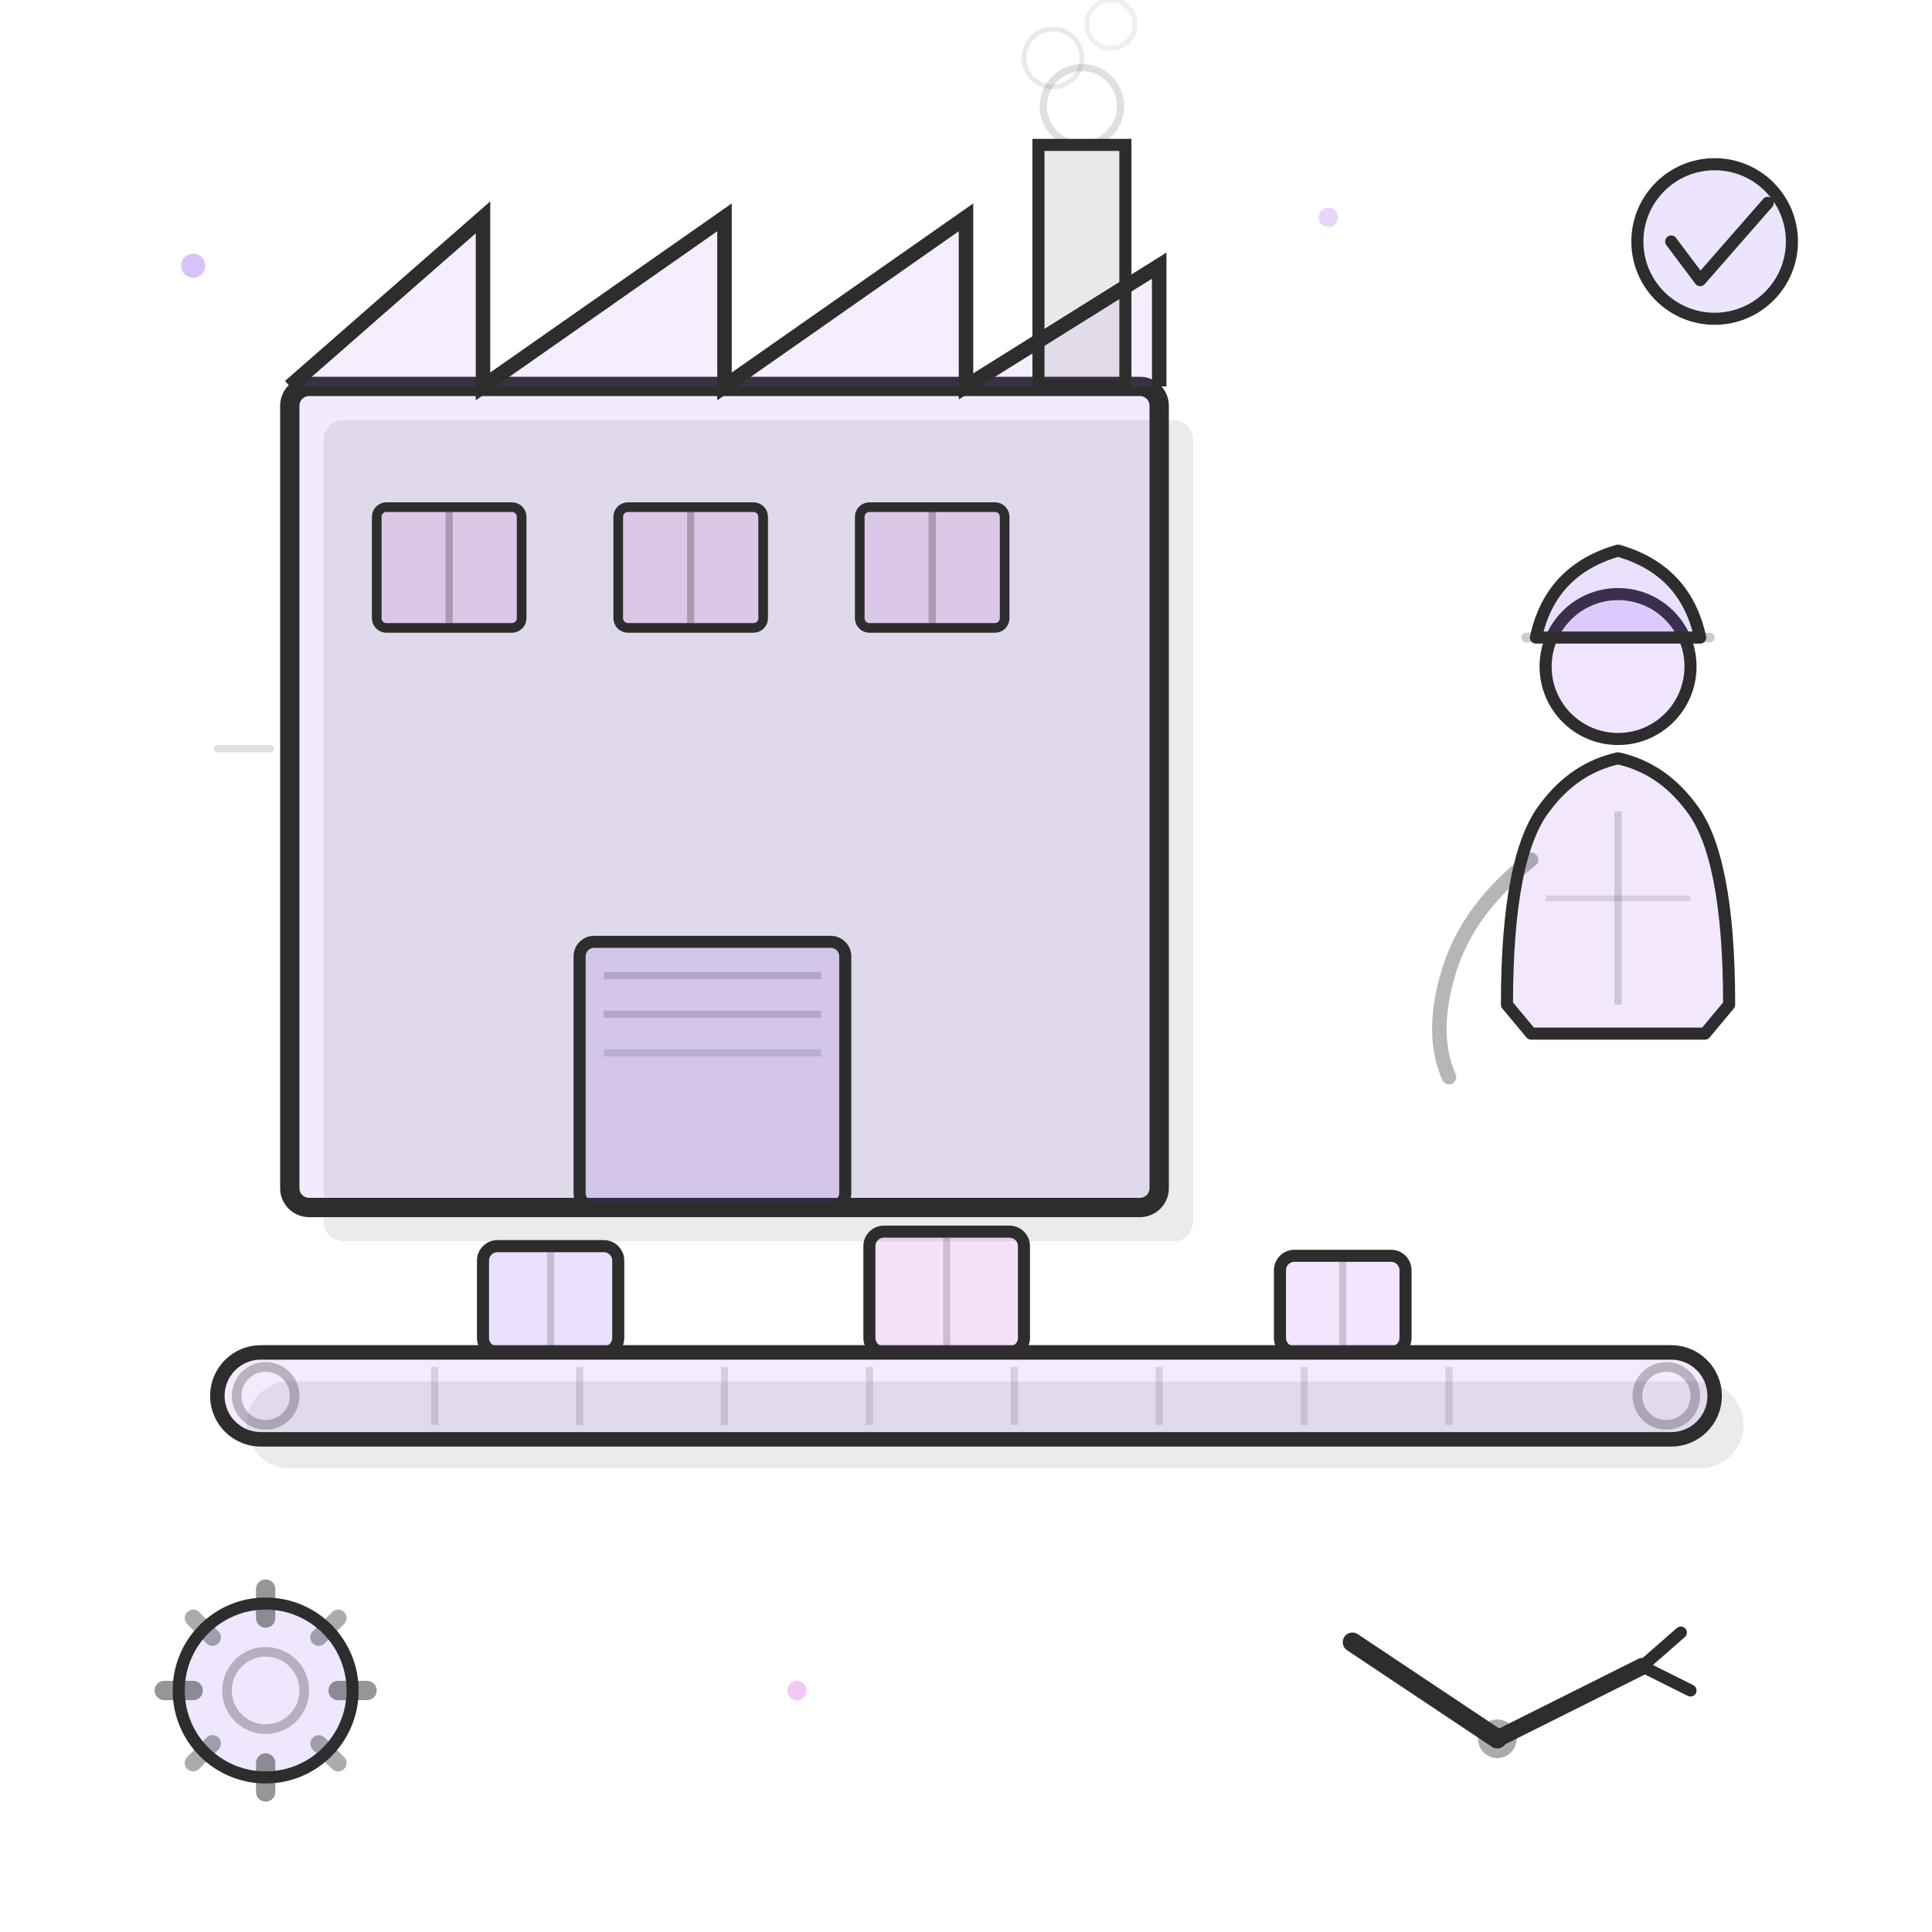
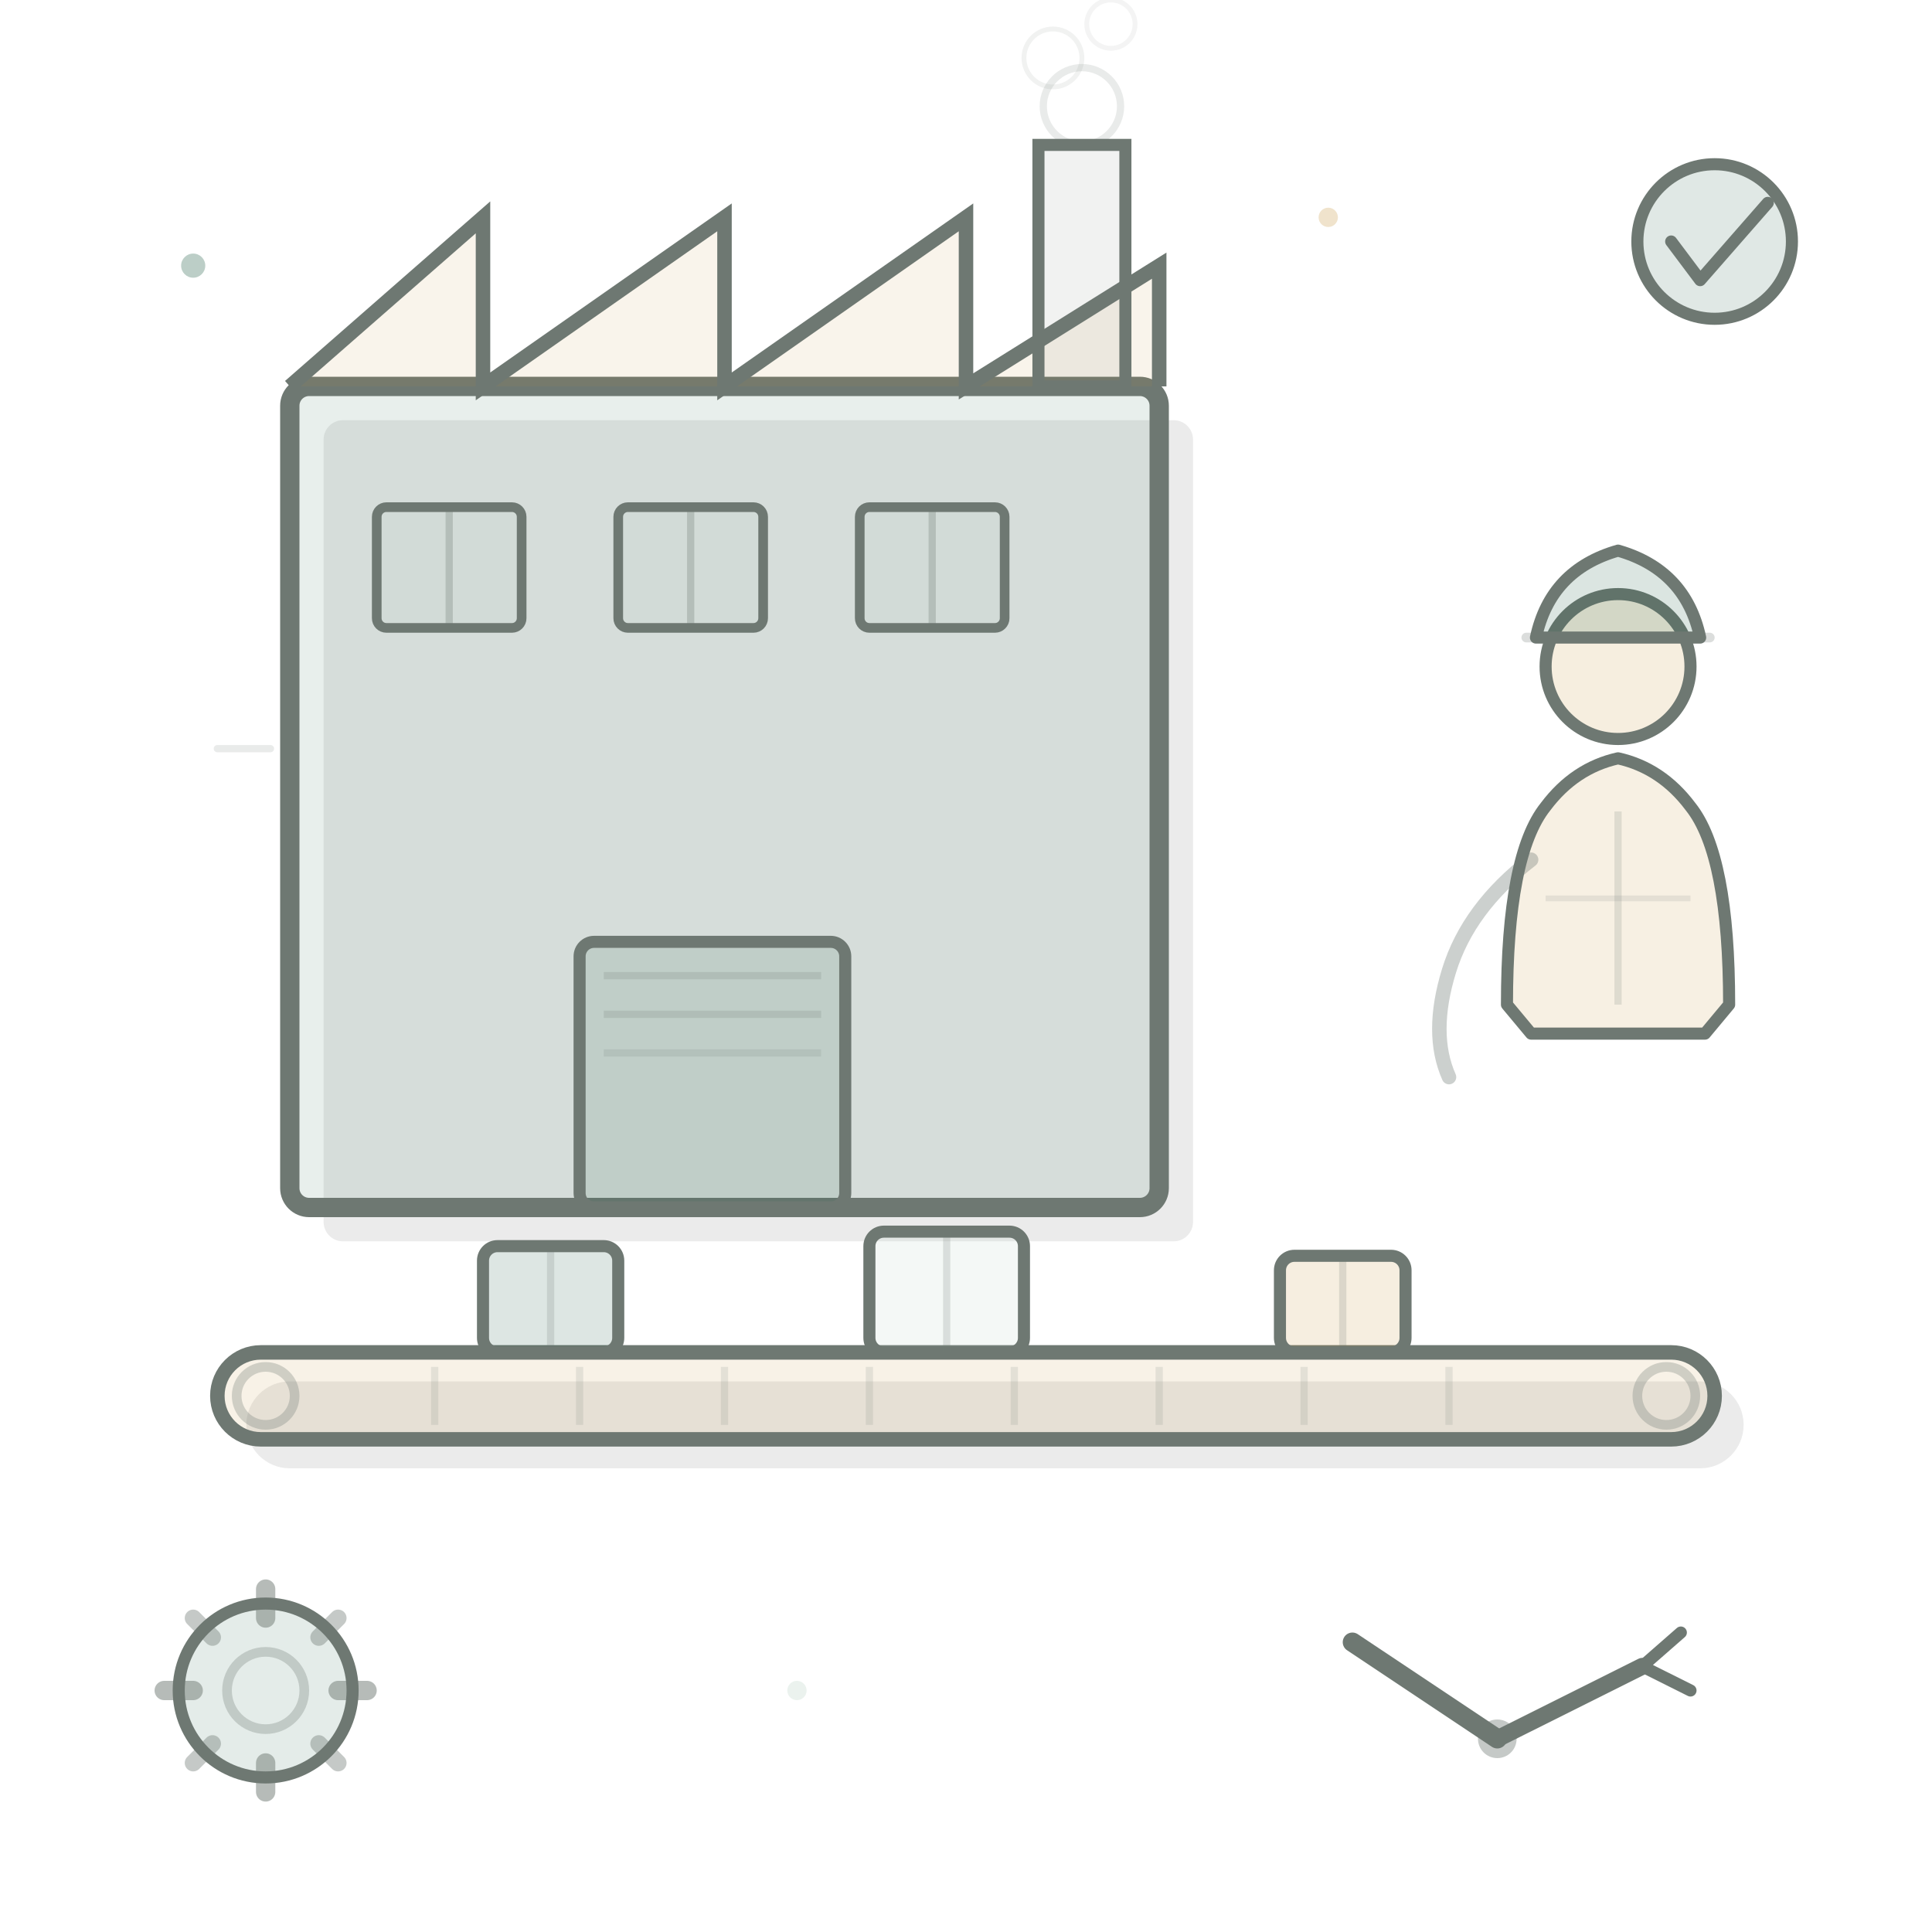
<svg xmlns="http://www.w3.org/2000/svg" viewBox="0 0 400 400" fill="none">
  <rect x="63" y="83" width="180" height="170" rx="4" fill="#000" opacity="0.08" transform="translate(4,4)" />
-   <rect x="60" y="80" width="180" height="170" rx="4" stroke="#2E2D2D" stroke-width="4" fill="#7C3AED" fill-opacity="0.10" />
-   <path d="M60 80 L100 45 L100 80 L150 45 L150 80 L200 45 L200 80 L240 55 L240 80" stroke="#2E2D2D" stroke-width="3" fill="#A855F7" fill-opacity="0.10" />
-   <rect x="78" y="105" width="30" height="25" rx="2" stroke="#2E2D2D" stroke-width="2" fill="#C026D3" fill-opacity="0.10" />
-   <line x1="93" y1="105" x2="93" y2="130" stroke="#2E2D2D" stroke-width="1.5" opacity="0.3" />
-   <rect x="128" y="105" width="30" height="25" rx="2" stroke="#2E2D2D" stroke-width="2" fill="#C026D3" fill-opacity="0.10" />
-   <line x1="143" y1="105" x2="143" y2="130" stroke="#2E2D2D" stroke-width="1.5" opacity="0.3" />
-   <rect x="178" y="105" width="30" height="25" rx="2" stroke="#2E2D2D" stroke-width="2" fill="#C026D3" fill-opacity="0.10" />
-   <line x1="193" y1="105" x2="193" y2="130" stroke="#2E2D2D" stroke-width="1.5" opacity="0.3" />
-   <rect x="215" y="30" width="18" height="50" stroke="#2E2D2D" stroke-width="2.5" fill="#2E2D2D" fill-opacity="0.1" />
-   <circle cx="224" cy="22" r="8" stroke="#2E2D2D" stroke-width="1.5" fill="none" opacity="0.15" />
-   <circle cx="218" cy="12" r="6" stroke="#2E2D2D" stroke-width="1" fill="none" opacity="0.1" />
-   <circle cx="230" cy="5" r="5" stroke="#2E2D2D" stroke-width="1" fill="none" opacity="0.08" />
-   <rect x="120" y="195" width="55" height="55" rx="3" stroke="#2E2D2D" stroke-width="2.5" fill="#7C3AED" fill-opacity="0.12" />
-   <line x1="125" y1="202" x2="170" y2="202" stroke="#2E2D2D" stroke-width="1.5" opacity="0.2" />
-   <line x1="125" y1="210" x2="170" y2="210" stroke="#2E2D2D" stroke-width="1.5" opacity="0.2" />
-   <line x1="125" y1="218" x2="170" y2="218" stroke="#2E2D2D" stroke-width="1.5" opacity="0.15" />
+   <rect x="60" y="80" width="180" height="170" rx="4" stroke="#6E7872" stroke-width="4" fill="#1D5C43" fill-opacity="0.10" />
+   <path d="M60 80 L100 45 L100 80 L150 45 L150 80 L200 45 L200 80 L240 55 L240 80" stroke="#6E7872" stroke-width="3" fill="#C39033" fill-opacity="0.10" />
+   <rect x="78" y="105" width="30" height="25" rx="2" stroke="#6E7872" stroke-width="2" fill="#AFCDBB" fill-opacity="0.10" />
+   <line x1="93" y1="105" x2="93" y2="130" stroke="#6E7872" stroke-width="1.5" opacity="0.3" />
+   <rect x="128" y="105" width="30" height="25" rx="2" stroke="#6E7872" stroke-width="2" fill="#AFCDBB" fill-opacity="0.10" />
+   <line x1="143" y1="105" x2="143" y2="130" stroke="#6E7872" stroke-width="1.5" opacity="0.3" />
+   <rect x="178" y="105" width="30" height="25" rx="2" stroke="#6E7872" stroke-width="2" fill="#AFCDBB" fill-opacity="0.10" />
+   <line x1="193" y1="105" x2="193" y2="130" stroke="#6E7872" stroke-width="1.5" opacity="0.3" />
+   <rect x="215" y="30" width="18" height="50" stroke="#6E7872" stroke-width="2.5" fill="#6E7872" fill-opacity="0.1" />
+   <circle cx="224" cy="22" r="8" stroke="#6E7872" stroke-width="1.5" fill="none" opacity="0.15" />
+   <circle cx="218" cy="12" r="6" stroke="#6E7872" stroke-width="1" fill="none" opacity="0.1" />
+   <circle cx="230" cy="5" r="5" stroke="#6E7872" stroke-width="1" fill="none" opacity="0.08" />
+   <rect x="120" y="195" width="55" height="55" rx="3" stroke="#6E7872" stroke-width="2.5" fill="#1D5C43" fill-opacity="0.12" />
+   <line x1="125" y1="202" x2="170" y2="202" stroke="#6E7872" stroke-width="1.5" opacity="0.2" />
+   <line x1="125" y1="210" x2="170" y2="210" stroke="#6E7872" stroke-width="1.5" opacity="0.2" />
+   <line x1="125" y1="218" x2="170" y2="218" stroke="#6E7872" stroke-width="1.5" opacity="0.15" />
  <rect x="48" y="283" width="310" height="18" rx="9" fill="#000" opacity="0.08" transform="translate(3,3)" />
-   <rect x="45" y="280" width="310" height="18" rx="9" stroke="#2E2D2D" stroke-width="3" fill="#A855F7" fill-opacity="0.12" />
-   <circle cx="55" cy="289" r="6" stroke="#2E2D2D" stroke-width="2" fill="none" opacity="0.3" />
-   <circle cx="345" cy="289" r="6" stroke="#2E2D2D" stroke-width="2" fill="none" opacity="0.3" />
-   <line x1="90" y1="283" x2="90" y2="295" stroke="#2E2D2D" stroke-width="1.5" opacity="0.15" />
-   <line x1="120" y1="283" x2="120" y2="295" stroke="#2E2D2D" stroke-width="1.5" opacity="0.15" />
-   <line x1="150" y1="283" x2="150" y2="295" stroke="#2E2D2D" stroke-width="1.5" opacity="0.15" />
-   <line x1="180" y1="283" x2="180" y2="295" stroke="#2E2D2D" stroke-width="1.5" opacity="0.15" />
-   <line x1="210" y1="283" x2="210" y2="295" stroke="#2E2D2D" stroke-width="1.5" opacity="0.15" />
-   <line x1="240" y1="283" x2="240" y2="295" stroke="#2E2D2D" stroke-width="1.5" opacity="0.15" />
-   <line x1="270" y1="283" x2="270" y2="295" stroke="#2E2D2D" stroke-width="1.5" opacity="0.15" />
-   <line x1="300" y1="283" x2="300" y2="295" stroke="#2E2D2D" stroke-width="1.5" opacity="0.15" />
-   <rect x="100" y="258" width="28" height="22" rx="3" stroke="#2E2D2D" stroke-width="2.5" fill="#7C3AED" fill-opacity="0.15" />
-   <line x1="114" y1="258" x2="114" y2="280" stroke="#2E2D2D" stroke-width="1.5" opacity="0.2" />
-   <rect x="180" y="255" width="32" height="25" rx="3" stroke="#2E2D2D" stroke-width="2.5" fill="#C026D3" fill-opacity="0.14" />
-   <line x1="196" y1="255" x2="196" y2="280" stroke="#2E2D2D" stroke-width="1.5" opacity="0.2" />
-   <rect x="265" y="260" width="26" height="20" rx="3" stroke="#2E2D2D" stroke-width="2.5" fill="#A855F7" fill-opacity="0.15" />
-   <line x1="278" y1="260" x2="278" y2="280" stroke="#2E2D2D" stroke-width="1.5" opacity="0.2" />
-   <circle cx="335" cy="138" r="15" stroke="#2E2D2D" stroke-width="2.5" fill="#A855F7" fill-opacity="0.16" />
-   <path d="M318 132 Q321 118 335 114 Q349 118 352 132 Z" stroke="#2E2D2D" stroke-width="2.5" fill="#7C3AED" fill-opacity="0.16" stroke-linejoin="round" />
-   <line x1="316" y1="132" x2="354" y2="132" stroke="#2E2D2D" stroke-width="2" stroke-linecap="round" opacity="0.25" />
-   <path d="M312 208 Q312 177 320 167 Q326 159 335 157 Q344 159 350 167 Q358 177 358 208 L353 214 L317 214 Z" stroke="#2E2D2D" stroke-width="2.5" fill="#A855F7" fill-opacity="0.14" stroke-linejoin="round" />
-   <line x1="335" y1="168" x2="335" y2="208" stroke="#2E2D2D" stroke-width="1.5" opacity="0.18" />
-   <line x1="320" y1="186" x2="350" y2="186" stroke="#2E2D2D" stroke-width="1.2" opacity="0.14" />
-   <path d="M317 178 Q304 188 300 201 Q296 214 300 223" stroke="#2E2D2D" stroke-width="3" fill="none" stroke-linecap="round" opacity="0.35" />
-   <circle cx="55" cy="350" r="18" stroke="#2E2D2D" stroke-width="2.5" fill="#7C3AED" fill-opacity="0.12" />
-   <circle cx="55" cy="350" r="8" stroke="#2E2D2D" stroke-width="2" fill="none" opacity="0.3" />
-   <line x1="55" y1="329" x2="55" y2="335" stroke="#2E2D2D" stroke-width="4" stroke-linecap="round" opacity="0.5" />
-   <line x1="55" y1="365" x2="55" y2="371" stroke="#2E2D2D" stroke-width="4" stroke-linecap="round" opacity="0.5" />
-   <line x1="34" y1="350" x2="40" y2="350" stroke="#2E2D2D" stroke-width="4" stroke-linecap="round" opacity="0.5" />
-   <line x1="70" y1="350" x2="76" y2="350" stroke="#2E2D2D" stroke-width="4" stroke-linecap="round" opacity="0.5" />
-   <line x1="40" y1="335" x2="44" y2="339" stroke="#2E2D2D" stroke-width="3.5" stroke-linecap="round" opacity="0.4" />
-   <line x1="66" y1="361" x2="70" y2="365" stroke="#2E2D2D" stroke-width="3.5" stroke-linecap="round" opacity="0.4" />
-   <line x1="40" y1="365" x2="44" y2="361" stroke="#2E2D2D" stroke-width="3.5" stroke-linecap="round" opacity="0.4" />
-   <line x1="66" y1="339" x2="70" y2="335" stroke="#2E2D2D" stroke-width="3.5" stroke-linecap="round" opacity="0.4" />
-   <line x1="280" y1="340" x2="310" y2="360" stroke="#2E2D2D" stroke-width="4" stroke-linecap="round" />
-   <line x1="310" y1="360" x2="340" y2="345" stroke="#2E2D2D" stroke-width="3.5" stroke-linecap="round" />
-   <circle cx="310" cy="360" r="4" fill="#2E2D2D" opacity="0.4" />
-   <path d="M340 345 L348 338 M340 345 L350 350" stroke="#2E2D2D" stroke-width="2.5" stroke-linecap="round" />
-   <circle cx="355" cy="50" r="16" stroke="#2E2D2D" stroke-width="2.5" fill="#7C3AED" fill-opacity="0.14" />
-   <polyline points="346,50 352,58 366,42" stroke="#2E2D2D" stroke-width="2.5" fill="none" stroke-linecap="round" stroke-linejoin="round" />
-   <circle cx="40" cy="55" r="2.5" fill="#7C3AED" opacity="0.3" />
-   <circle cx="275" cy="45" r="2" fill="#A855F7" opacity="0.25" />
-   <circle cx="165" cy="350" r="2" fill="#C026D3" opacity="0.25" />
-   <line x1="45" y1="155" x2="56" y2="155" stroke="#2E2D2D" stroke-width="1.5" stroke-linecap="round" opacity="0.15" />
+   <rect x="45" y="280" width="310" height="18" rx="9" stroke="#6E7872" stroke-width="3" fill="#C39033" fill-opacity="0.12" />
+   <circle cx="55" cy="289" r="6" stroke="#6E7872" stroke-width="2" fill="none" opacity="0.3" />
+   <circle cx="345" cy="289" r="6" stroke="#6E7872" stroke-width="2" fill="none" opacity="0.3" />
+   <line x1="90" y1="283" x2="90" y2="295" stroke="#6E7872" stroke-width="1.5" opacity="0.15" />
+   <line x1="120" y1="283" x2="120" y2="295" stroke="#6E7872" stroke-width="1.5" opacity="0.15" />
+   <line x1="150" y1="283" x2="150" y2="295" stroke="#6E7872" stroke-width="1.5" opacity="0.15" />
+   <line x1="180" y1="283" x2="180" y2="295" stroke="#6E7872" stroke-width="1.5" opacity="0.15" />
+   <line x1="210" y1="283" x2="210" y2="295" stroke="#6E7872" stroke-width="1.5" opacity="0.15" />
+   <line x1="240" y1="283" x2="240" y2="295" stroke="#6E7872" stroke-width="1.5" opacity="0.15" />
+   <line x1="270" y1="283" x2="270" y2="295" stroke="#6E7872" stroke-width="1.5" opacity="0.15" />
+   <line x1="300" y1="283" x2="300" y2="295" stroke="#6E7872" stroke-width="1.5" opacity="0.15" />
+   <rect x="100" y="258" width="28" height="22" rx="3" stroke="#6E7872" stroke-width="2.5" fill="#1D5C43" fill-opacity="0.15" />
+   <line x1="114" y1="258" x2="114" y2="280" stroke="#6E7872" stroke-width="1.5" opacity="0.2" />
+   <rect x="180" y="255" width="32" height="25" rx="3" stroke="#6E7872" stroke-width="2.5" fill="#AFCDBB" fill-opacity="0.14" />
+   <line x1="196" y1="255" x2="196" y2="280" stroke="#6E7872" stroke-width="1.5" opacity="0.2" />
+   <rect x="265" y="260" width="26" height="20" rx="3" stroke="#6E7872" stroke-width="2.5" fill="#C39033" fill-opacity="0.15" />
+   <line x1="278" y1="260" x2="278" y2="280" stroke="#6E7872" stroke-width="1.5" opacity="0.2" />
+   <circle cx="335" cy="138" r="15" stroke="#6E7872" stroke-width="2.5" fill="#C39033" fill-opacity="0.16" />
+   <path d="M318 132 Q321 118 335 114 Q349 118 352 132 Z" stroke="#6E7872" stroke-width="2.5" fill="#1D5C43" fill-opacity="0.16" stroke-linejoin="round" />
+   <line x1="316" y1="132" x2="354" y2="132" stroke="#6E7872" stroke-width="2" stroke-linecap="round" opacity="0.25" />
+   <path d="M312 208 Q312 177 320 167 Q326 159 335 157 Q344 159 350 167 Q358 177 358 208 L353 214 L317 214 Z" stroke="#6E7872" stroke-width="2.5" fill="#C39033" fill-opacity="0.14" stroke-linejoin="round" />
+   <line x1="335" y1="168" x2="335" y2="208" stroke="#6E7872" stroke-width="1.5" opacity="0.18" />
+   <line x1="320" y1="186" x2="350" y2="186" stroke="#6E7872" stroke-width="1.2" opacity="0.14" />
+   <path d="M317 178 Q304 188 300 201 Q296 214 300 223" stroke="#6E7872" stroke-width="3" fill="none" stroke-linecap="round" opacity="0.35" />
+   <circle cx="55" cy="350" r="18" stroke="#6E7872" stroke-width="2.5" fill="#1D5C43" fill-opacity="0.12" />
+   <circle cx="55" cy="350" r="8" stroke="#6E7872" stroke-width="2" fill="none" opacity="0.3" />
+   <line x1="55" y1="329" x2="55" y2="335" stroke="#6E7872" stroke-width="4" stroke-linecap="round" opacity="0.5" />
+   <line x1="55" y1="365" x2="55" y2="371" stroke="#6E7872" stroke-width="4" stroke-linecap="round" opacity="0.5" />
+   <line x1="34" y1="350" x2="40" y2="350" stroke="#6E7872" stroke-width="4" stroke-linecap="round" opacity="0.5" />
+   <line x1="70" y1="350" x2="76" y2="350" stroke="#6E7872" stroke-width="4" stroke-linecap="round" opacity="0.5" />
+   <line x1="40" y1="335" x2="44" y2="339" stroke="#6E7872" stroke-width="3.5" stroke-linecap="round" opacity="0.4" />
+   <line x1="66" y1="361" x2="70" y2="365" stroke="#6E7872" stroke-width="3.5" stroke-linecap="round" opacity="0.4" />
+   <line x1="40" y1="365" x2="44" y2="361" stroke="#6E7872" stroke-width="3.5" stroke-linecap="round" opacity="0.4" />
+   <line x1="66" y1="339" x2="70" y2="335" stroke="#6E7872" stroke-width="3.5" stroke-linecap="round" opacity="0.4" />
+   <line x1="280" y1="340" x2="310" y2="360" stroke="#6E7872" stroke-width="4" stroke-linecap="round" />
+   <line x1="310" y1="360" x2="340" y2="345" stroke="#6E7872" stroke-width="3.5" stroke-linecap="round" />
+   <circle cx="310" cy="360" r="4" fill="#6E7872" opacity="0.4" />
+   <path d="M340 345 L348 338 M340 345 L350 350" stroke="#6E7872" stroke-width="2.5" stroke-linecap="round" />
+   <circle cx="355" cy="50" r="16" stroke="#6E7872" stroke-width="2.5" fill="#1D5C43" fill-opacity="0.14" />
+   <polyline points="346,50 352,58 366,42" stroke="#6E7872" stroke-width="2.5" fill="none" stroke-linecap="round" stroke-linejoin="round" />
+   <circle cx="40" cy="55" r="2.5" fill="#1D5C43" opacity="0.3" />
+   <circle cx="275" cy="45" r="2" fill="#C39033" opacity="0.25" />
+   <circle cx="165" cy="350" r="2" fill="#AFCDBB" opacity="0.25" />
+   <line x1="45" y1="155" x2="56" y2="155" stroke="#6E7872" stroke-width="1.5" stroke-linecap="round" opacity="0.15" />
</svg>
